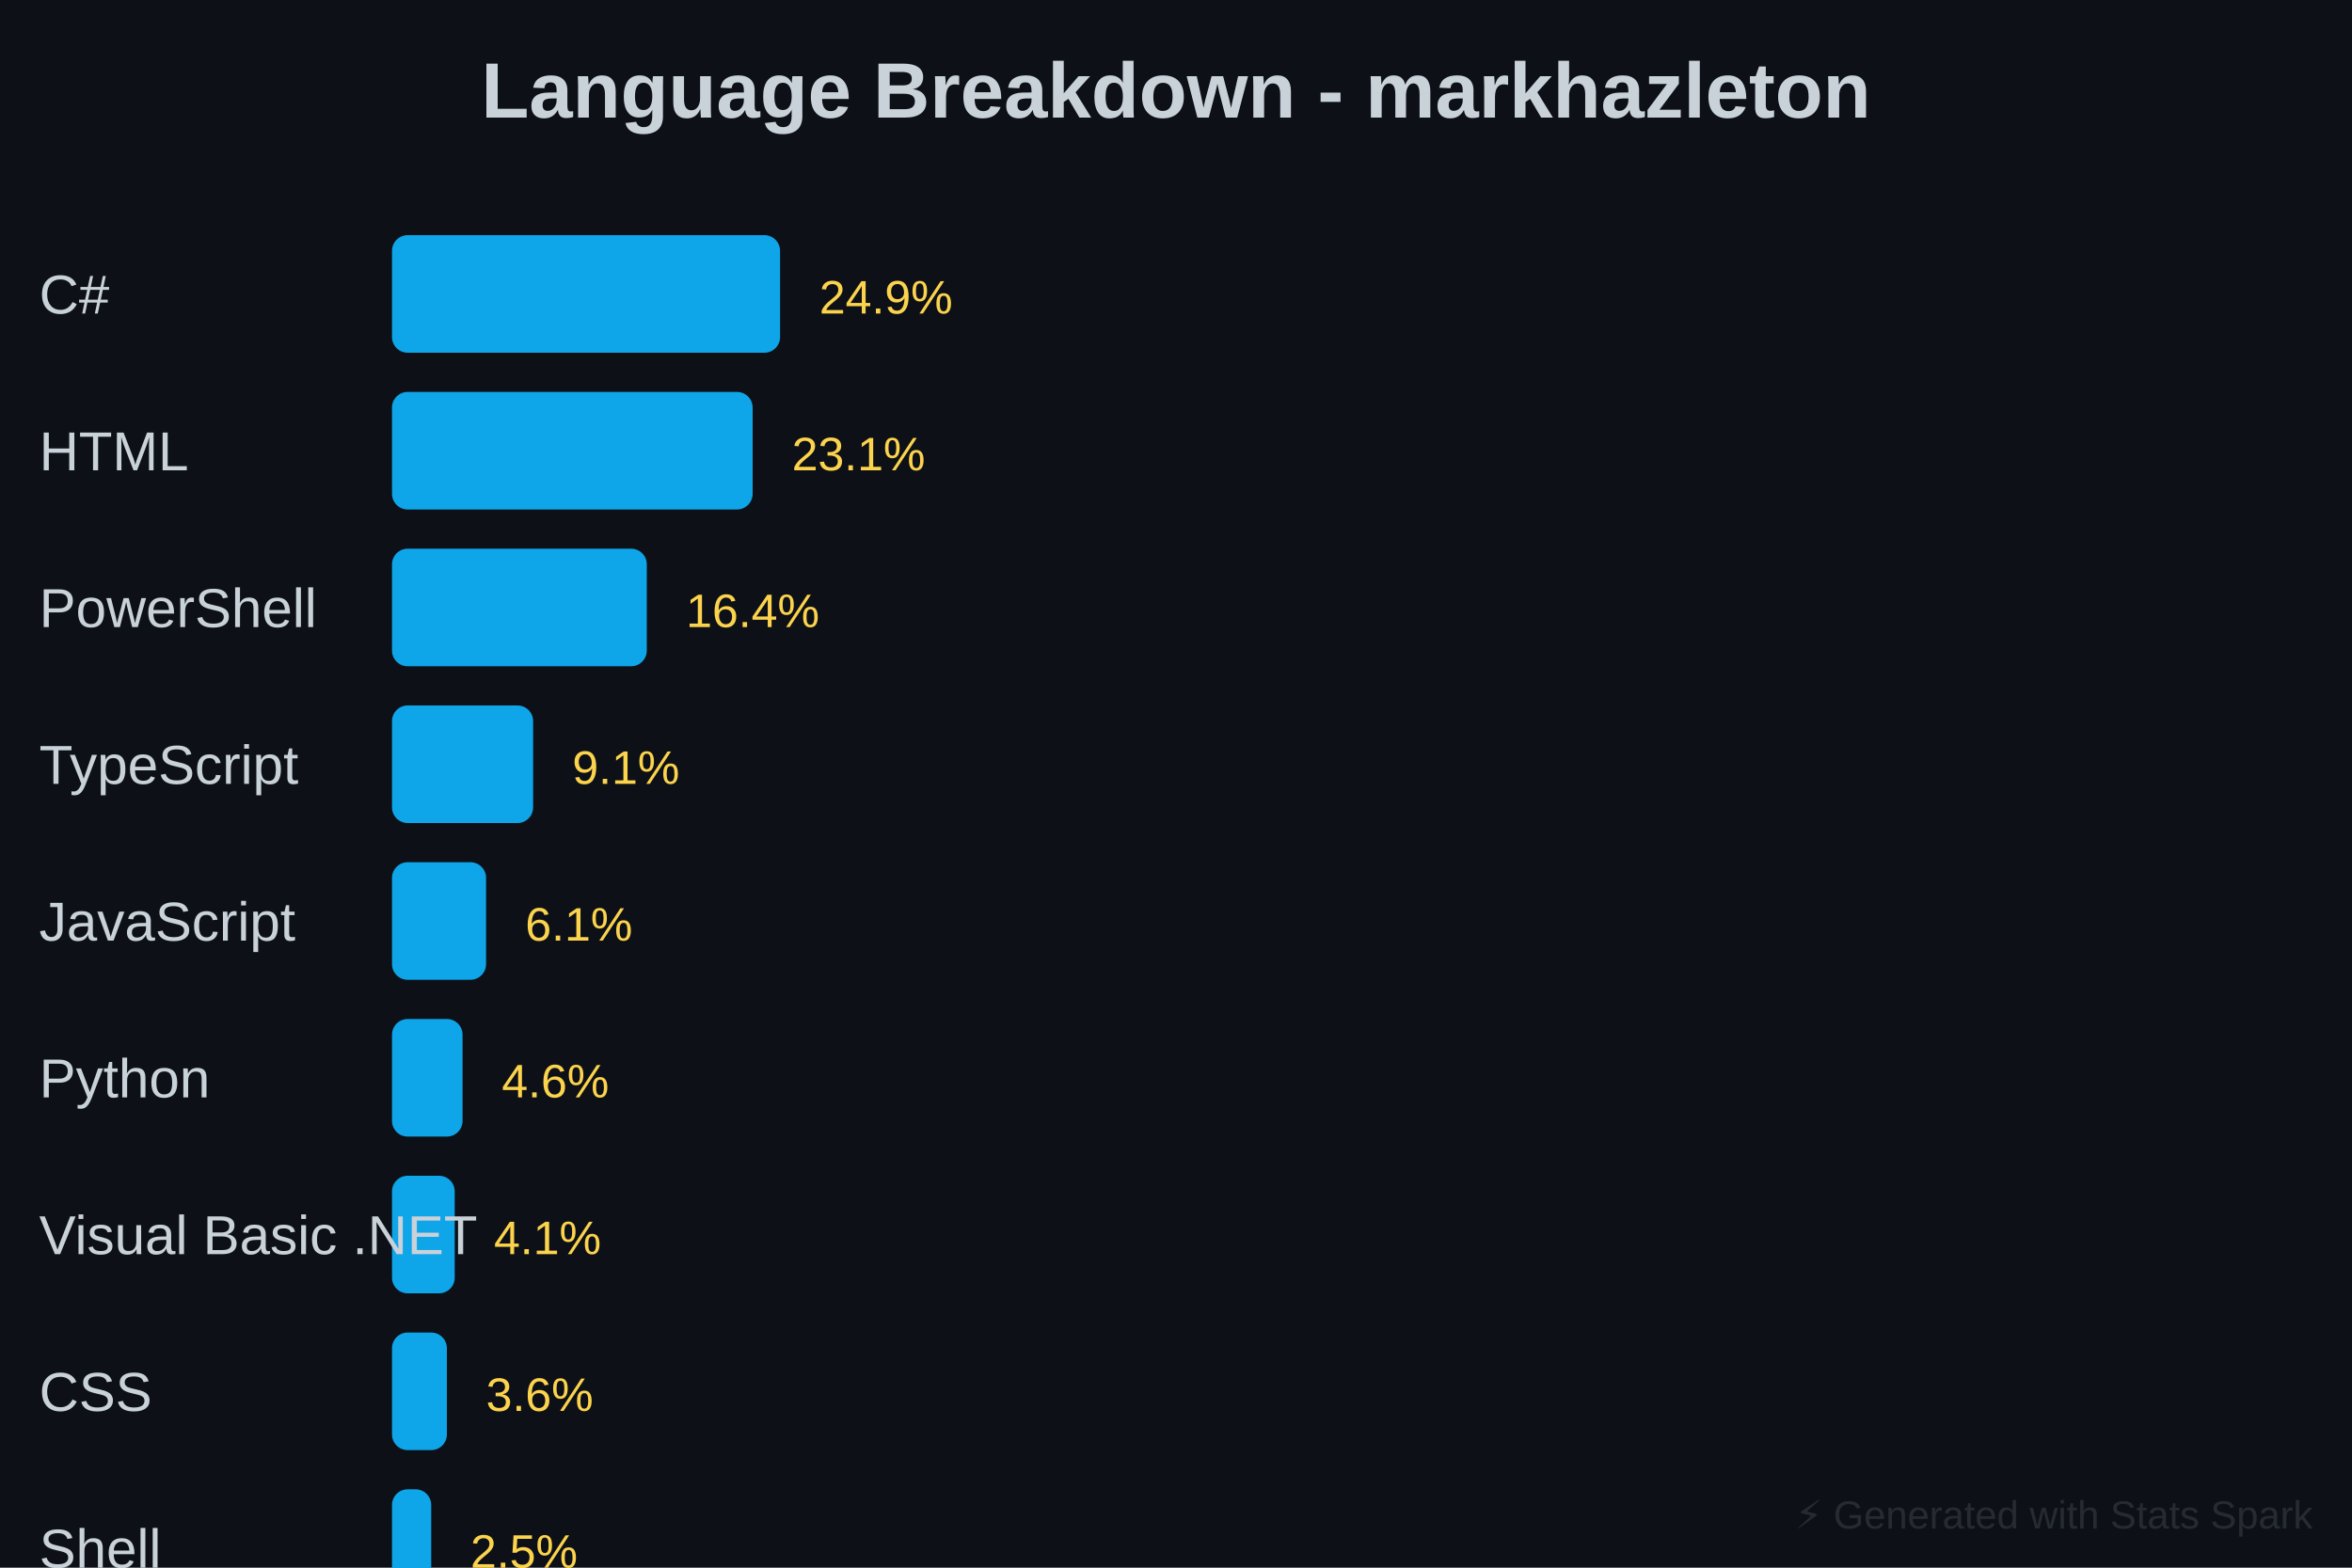
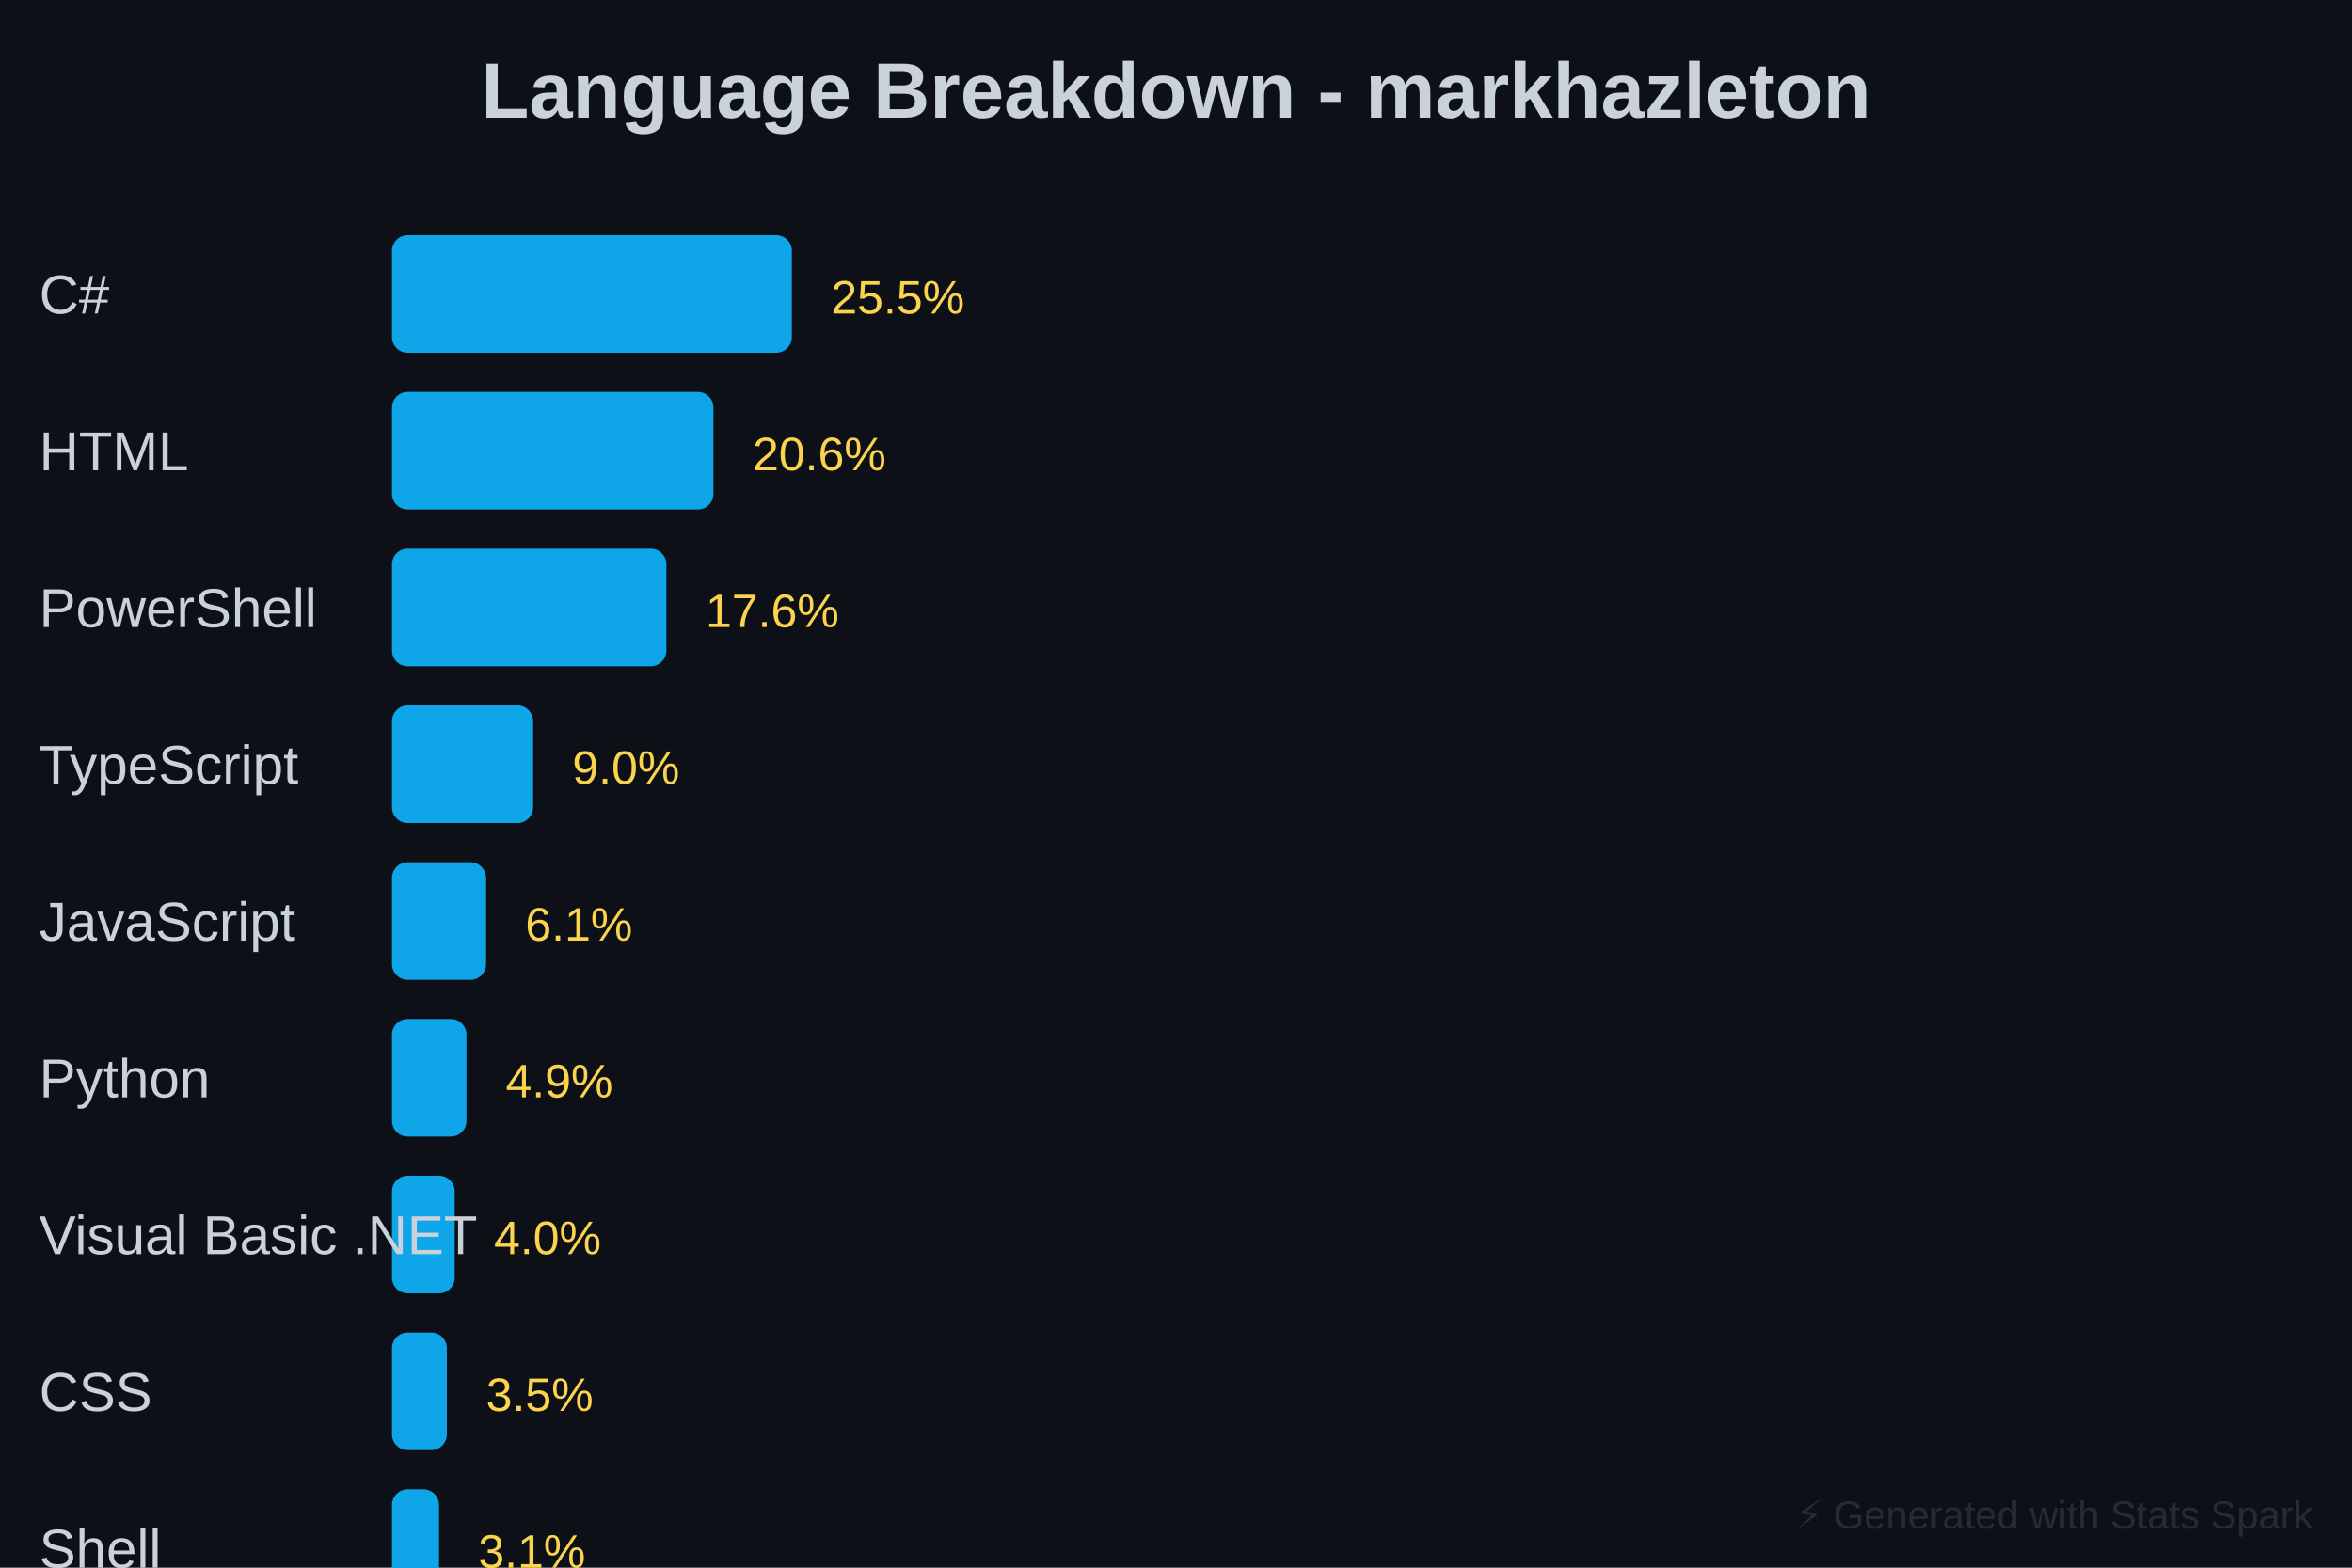
<svg xmlns="http://www.w3.org/2000/svg" baseProfile="full" height="400" version="1.1" width="600">
  <defs />
  <rect fill="#0D1117" height="400" width="600" x="0" y="0" />
  <text fill="#C9D1D9" font-family="Arial, sans-serif" font-size="20px" font-weight="bold" text-anchor="middle" x="300" y="30">Language Breakdown - markhazleton</text>
-   <rect fill="#0EA5E9" height="30" rx="4" width="99" x="100" y="60" />
+   <rect fill="#0EA5E9" height="30" rx="4" width="102" x="100" y="60" />
  <text fill="#C9D1D9" font-family="Arial, sans-serif" font-size="14px" x="10" y="80">C#</text>
-   <text fill="#FCD34D" font-family="Arial, sans-serif" font-size="12px" x="209" y="80">24.9%</text>
-   <rect fill="#0EA5E9" height="30" rx="4" width="92" x="100" y="100" />
+   <text fill="#FCD34D" font-family="Arial, sans-serif" font-size="12px" x="212" y="80">25.5%</text>
+   <rect fill="#0EA5E9" height="30" rx="4" width="82" x="100" y="100" />
  <text fill="#C9D1D9" font-family="Arial, sans-serif" font-size="14px" x="10" y="120">HTML</text>
-   <text fill="#FCD34D" font-family="Arial, sans-serif" font-size="12px" x="202" y="120">23.1%</text>
-   <rect fill="#0EA5E9" height="30" rx="4" width="65" x="100" y="140" />
+   <text fill="#FCD34D" font-family="Arial, sans-serif" font-size="12px" x="192" y="120">20.6%</text>
+   <rect fill="#0EA5E9" height="30" rx="4" width="70" x="100" y="140" />
  <text fill="#C9D1D9" font-family="Arial, sans-serif" font-size="14px" x="10" y="160">PowerShell</text>
-   <text fill="#FCD34D" font-family="Arial, sans-serif" font-size="12px" x="175" y="160">16.4%</text>
+   <text fill="#FCD34D" font-family="Arial, sans-serif" font-size="12px" x="180" y="160">17.6%</text>
  <rect fill="#0EA5E9" height="30" rx="4" width="36" x="100" y="180" />
  <text fill="#C9D1D9" font-family="Arial, sans-serif" font-size="14px" x="10" y="200">TypeScript</text>
-   <text fill="#FCD34D" font-family="Arial, sans-serif" font-size="12px" x="146" y="200">9.1%</text>
+   <text fill="#FCD34D" font-family="Arial, sans-serif" font-size="12px" x="146" y="200">9.0%</text>
  <rect fill="#0EA5E9" height="30" rx="4" width="24" x="100" y="220" />
  <text fill="#C9D1D9" font-family="Arial, sans-serif" font-size="14px" x="10" y="240">JavaScript</text>
  <text fill="#FCD34D" font-family="Arial, sans-serif" font-size="12px" x="134" y="240">6.1%</text>
-   <rect fill="#0EA5E9" height="30" rx="4" width="18" x="100" y="260" />
+   <rect fill="#0EA5E9" height="30" rx="4" width="19" x="100" y="260" />
  <text fill="#C9D1D9" font-family="Arial, sans-serif" font-size="14px" x="10" y="280">Python</text>
-   <text fill="#FCD34D" font-family="Arial, sans-serif" font-size="12px" x="128" y="280">4.6%</text>
+   <text fill="#FCD34D" font-family="Arial, sans-serif" font-size="12px" x="129" y="280">4.9%</text>
  <rect fill="#0EA5E9" height="30" rx="4" width="16" x="100" y="300" />
  <text fill="#C9D1D9" font-family="Arial, sans-serif" font-size="14px" x="10" y="320">Visual Basic .NET</text>
-   <text fill="#FCD34D" font-family="Arial, sans-serif" font-size="12px" x="126" y="320">4.1%</text>
+   <text fill="#FCD34D" font-family="Arial, sans-serif" font-size="12px" x="126" y="320">4.0%</text>
  <rect fill="#0EA5E9" height="30" rx="4" width="14" x="100" y="340" />
  <text fill="#C9D1D9" font-family="Arial, sans-serif" font-size="14px" x="10" y="360">CSS</text>
-   <text fill="#FCD34D" font-family="Arial, sans-serif" font-size="12px" x="124" y="360">3.6%</text>
-   <rect fill="#0EA5E9" height="30" rx="4" width="10" x="100" y="380" />
+   <text fill="#FCD34D" font-family="Arial, sans-serif" font-size="12px" x="124" y="360">3.5%</text>
+   <rect fill="#0EA5E9" height="30" rx="4" width="12" x="100" y="380" />
  <text fill="#C9D1D9" font-family="Arial, sans-serif" font-size="14px" x="10" y="400">Shell</text>
-   <text fill="#FCD34D" font-family="Arial, sans-serif" font-size="12px" x="120" y="400">2.5%</text>
+   <text fill="#FCD34D" font-family="Arial, sans-serif" font-size="12px" x="122" y="400">3.1%</text>
  <rect fill="#0EA5E9" height="30" rx="4" width="22" x="100" y="420" />
  <text fill="#C9D1D9" font-family="Arial, sans-serif" font-size="14px" x="10" y="440">Other</text>
  <text fill="#FCD34D" font-family="Arial, sans-serif" font-size="12px" x="132" y="440">5.5%</text>
  <text fill="#30363D" font-family="Arial, sans-serif" font-size="10px" opacity="0.7" text-anchor="end" x="590" y="390">⚡ Generated with Stats Spark</text>
</svg>
